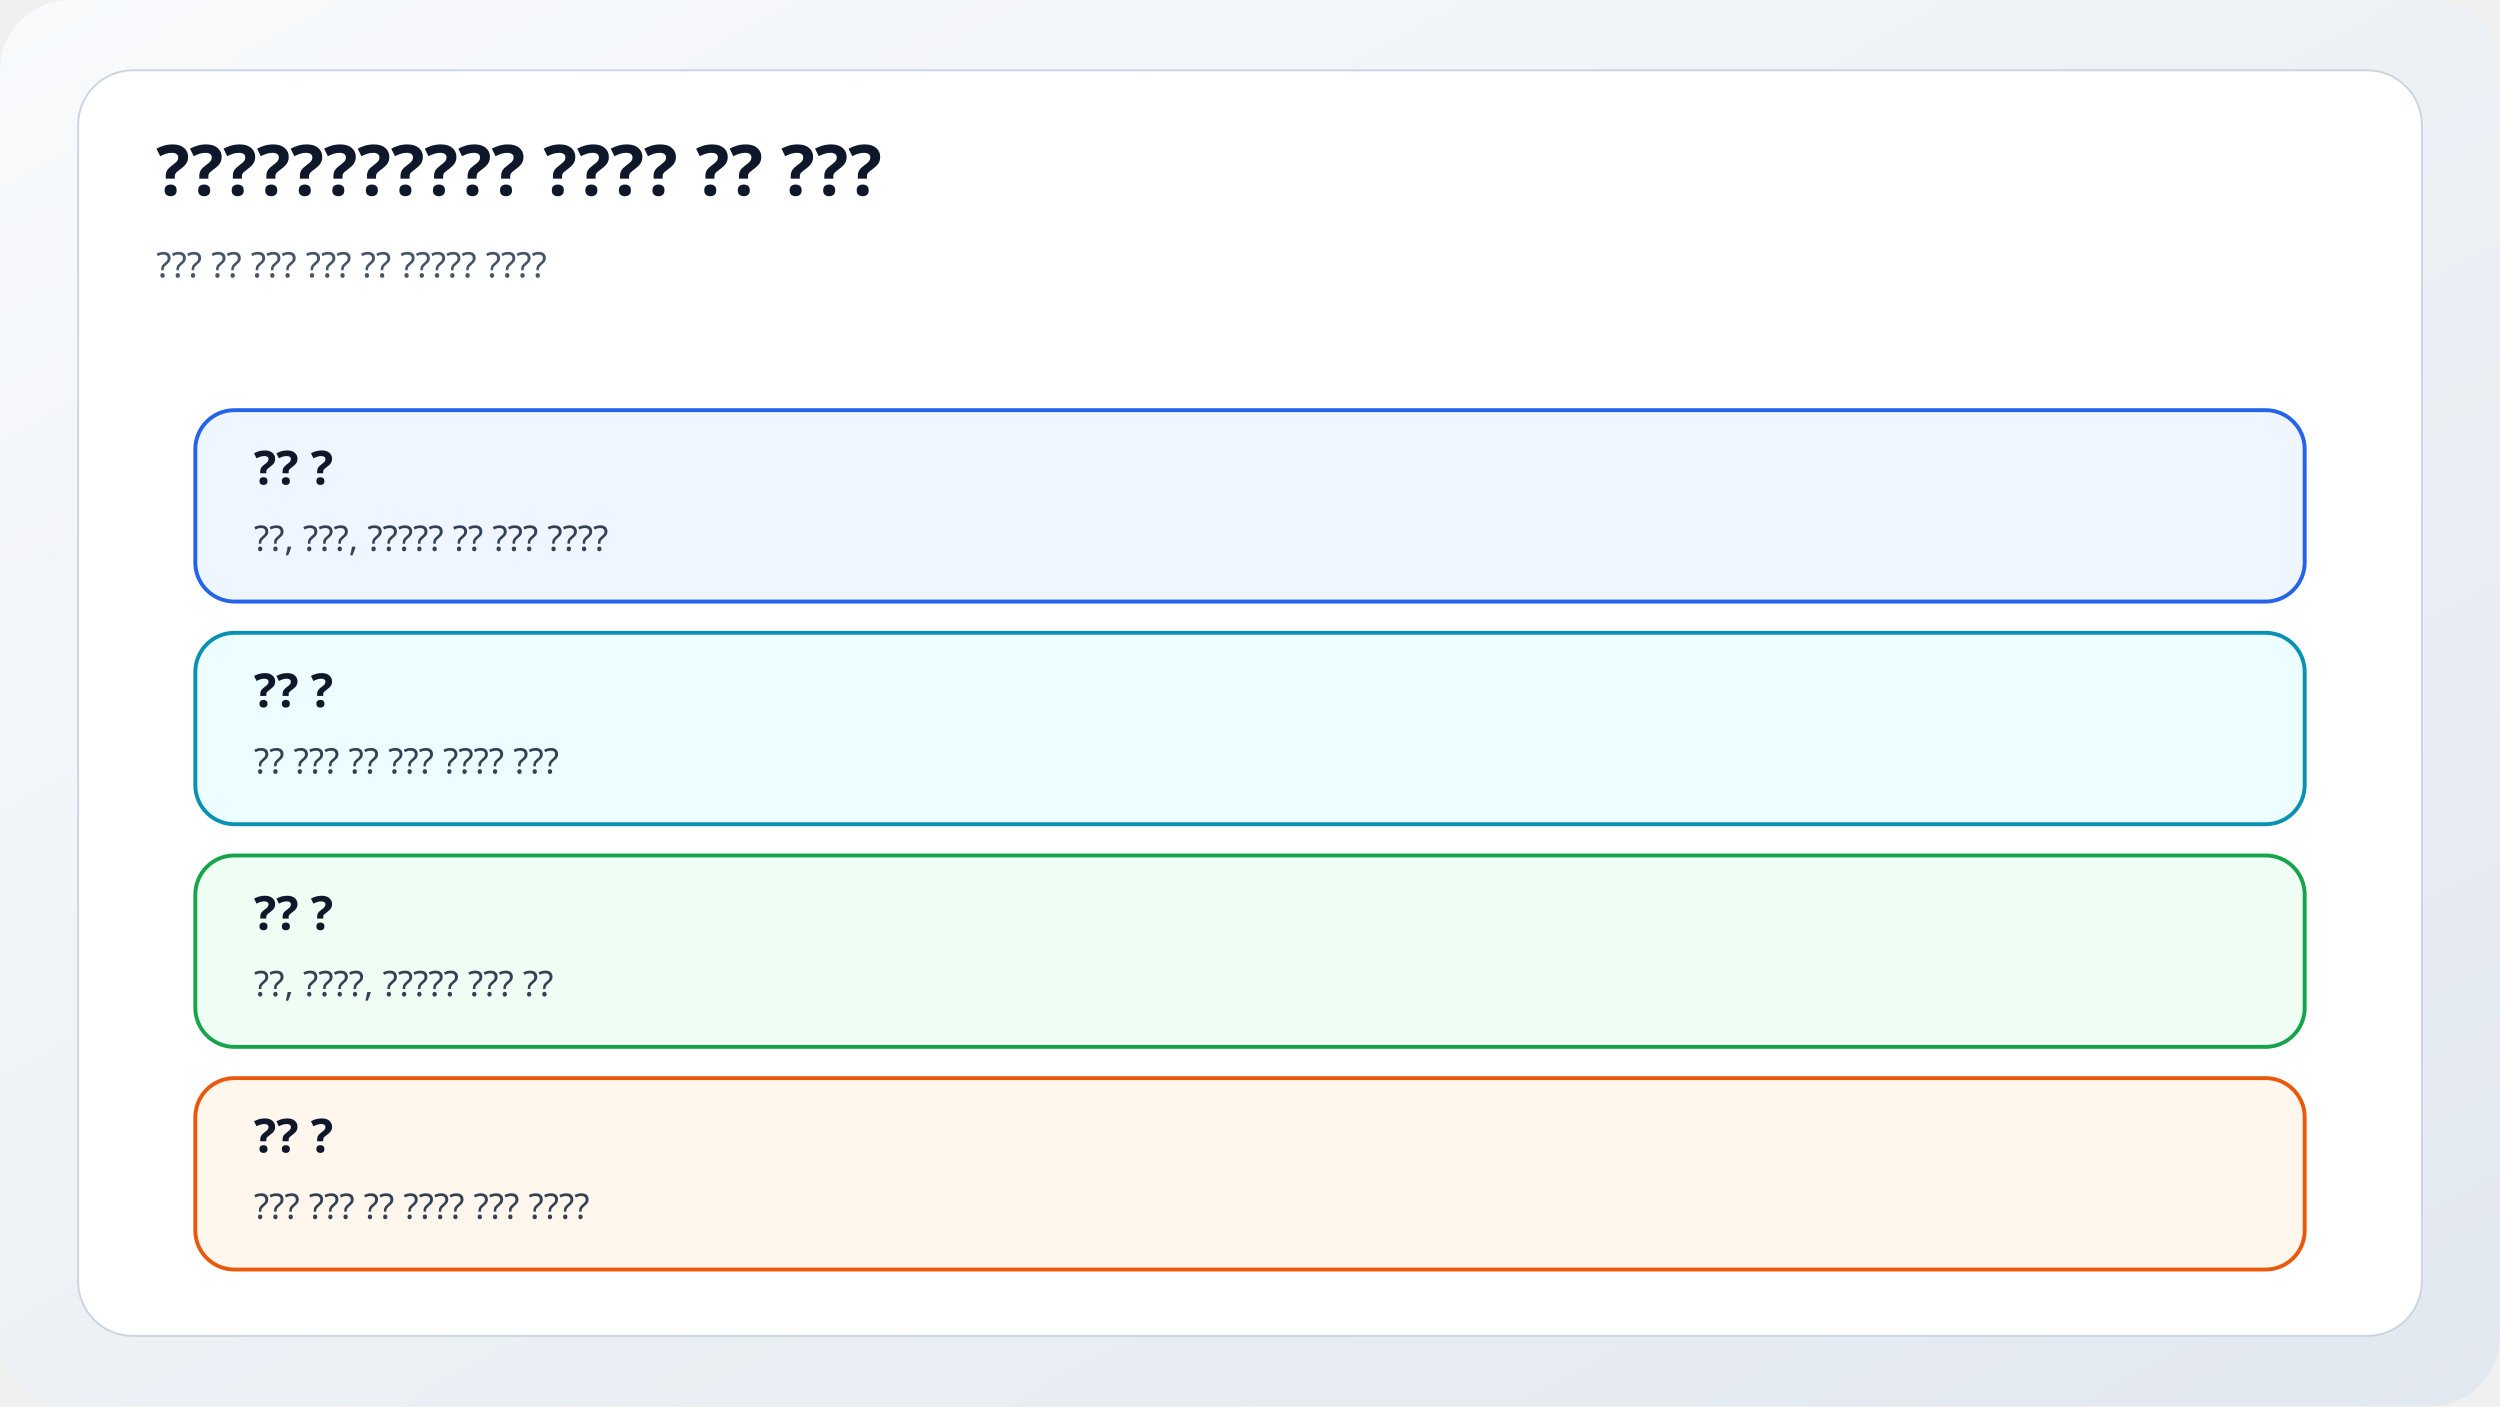
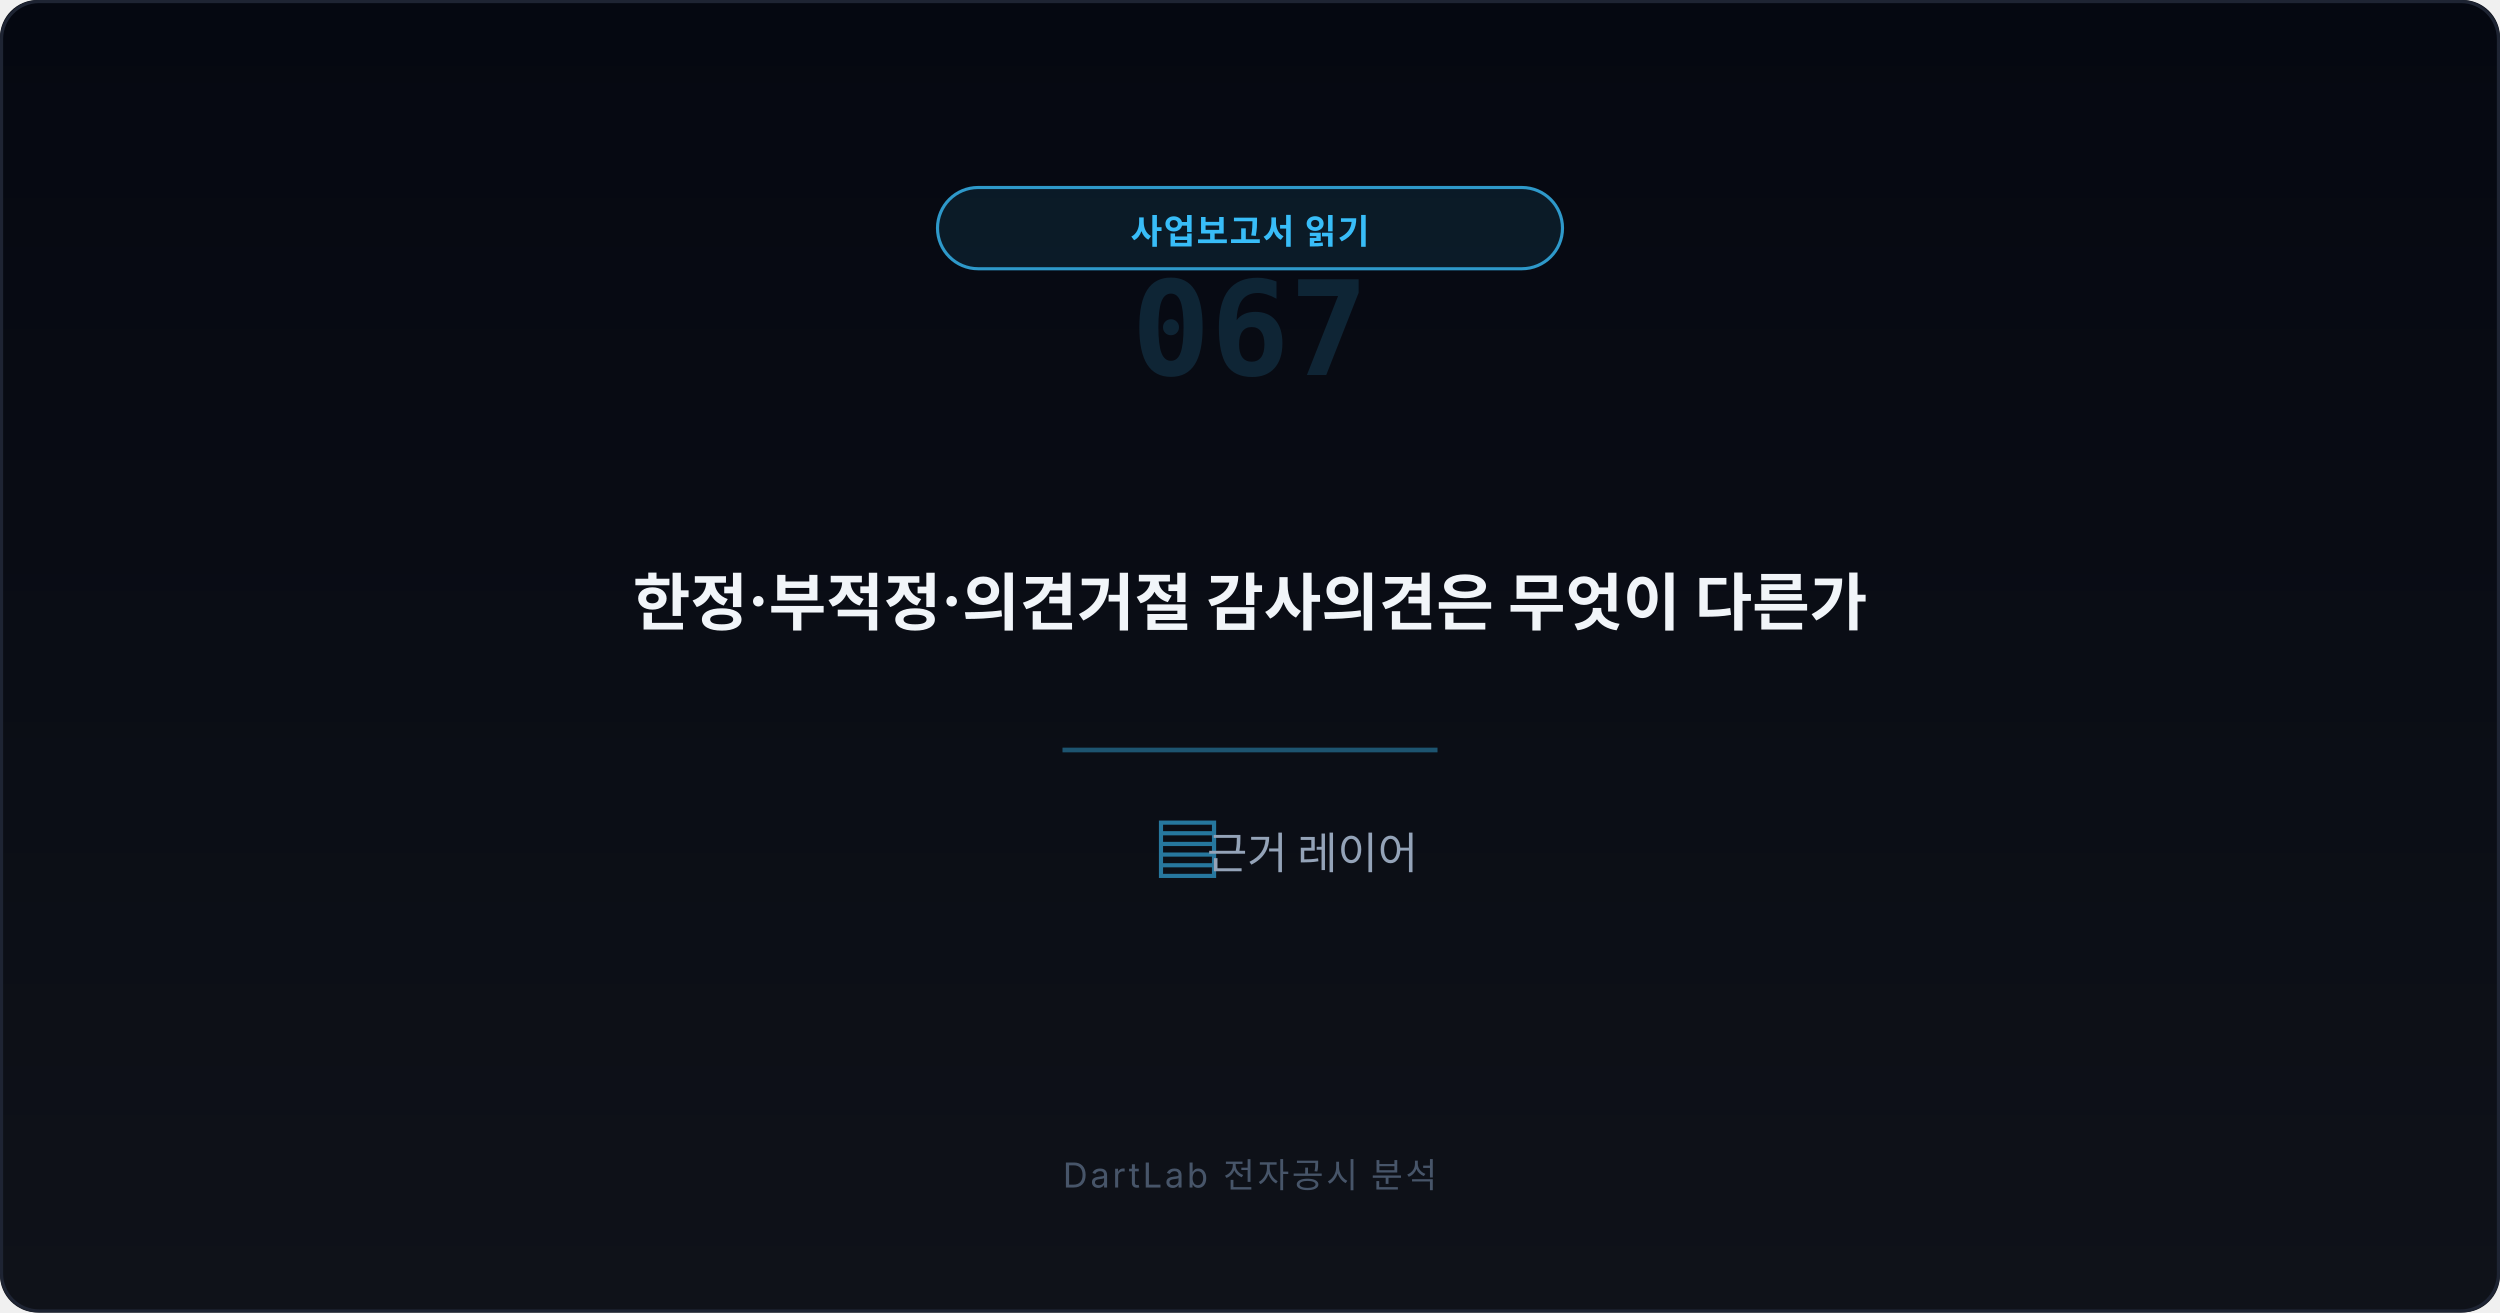
- <svg xmlns="http://www.w3.org/2000/svg" width="1280" height="720" viewBox="0 0 1280 720" role="img" aria-labelledby="title desc">
+ <svg xmlns="http://www.w3.org/2000/svg" viewBox="0 0 800 420" fill="none">
  <defs>
-     <linearGradient id="bg" x1="0" y1="0" x2="1" y2="1">
-       <stop offset="0%" stop-color="#f8fafc" />
-       <stop offset="100%" stop-color="#e2e8f0" />
+     <linearGradient id="bg" x1="0" y1="0" x2="0" y2="1">
+       <stop offset="0%" stop-color="#050811" />
+       <stop offset="100%" stop-color="#0f1219" />
    </linearGradient>
  </defs>
-   <rect width="1280" height="720" fill="url(#bg)" rx="36" />
-   <rect x="40" y="36" width="1200" height="648" rx="28" fill="#ffffff" stroke="#cbd5e1" />
-   <text x="80" y="100" text-anchor="start" font-size="36" font-family="Pretendard, Noto Sans KR, sans-serif" font-weight="700" fill="#0f172a">??????????? ???? ?? ???</text>
-   <text x="80" y="142" text-anchor="start" font-size="18" font-family="Pretendard, Noto Sans KR, sans-serif" font-weight="400" fill="#475569">??? ?? ??? ??? ?? ????? ????</text>
-   <rect x="100" y="210" width="1080" height="98" rx="20" fill="#eff6ff" stroke="#2563eb" stroke-width="2" />
-   <text x="130" y="248" text-anchor="start" font-size="24" font-family="Pretendard, Noto Sans KR, sans-serif" font-weight="700" fill="#0f172a">?? ?</text>
-   <text x="130" y="282" text-anchor="start" font-size="18" font-family="Pretendard, Noto Sans KR, sans-serif" font-weight="400" fill="#334155">??, ???, ????? ?? ??? ????</text>
-   <rect x="100" y="324" width="1080" height="98" rx="20" fill="#ecfeff" stroke="#0891b2" stroke-width="2" />
-   <text x="130" y="362" text-anchor="start" font-size="24" font-family="Pretendard, Noto Sans KR, sans-serif" font-weight="700" fill="#0f172a">?? ?</text>
-   <text x="130" y="396" text-anchor="start" font-size="18" font-family="Pretendard, Noto Sans KR, sans-serif" font-weight="400" fill="#334155">?? ??? ?? ??? ???? ???</text>
-   <rect x="100" y="438" width="1080" height="98" rx="20" fill="#f0fdf4" stroke="#16a34a" stroke-width="2" />
-   <text x="130" y="476" text-anchor="start" font-size="24" font-family="Pretendard, Noto Sans KR, sans-serif" font-weight="700" fill="#0f172a">?? ?</text>
-   <text x="130" y="510" text-anchor="start" font-size="18" font-family="Pretendard, Noto Sans KR, sans-serif" font-weight="400" fill="#334155">??, ????, ????? ??? ??</text>
-   <rect x="100" y="552" width="1080" height="98" rx="20" fill="#fff7ed" stroke="#ea580c" stroke-width="2" />
-   <text x="130" y="590" text-anchor="start" font-size="24" font-family="Pretendard, Noto Sans KR, sans-serif" font-weight="700" fill="#0f172a">?? ?</text>
-   <text x="130" y="624" text-anchor="start" font-size="18" font-family="Pretendard, Noto Sans KR, sans-serif" font-weight="400" fill="#334155">??? ??? ?? ???? ??? ????</text>
+   <rect width="800" height="420" rx="12" fill="url(#bg)" />
+   <rect x="0.5" y="0.5" width="799" height="419" rx="12" stroke="#1e2433" stroke-width="1" fill="none" />
+   <rect x="300" y="60" width="200" height="26" rx="13" fill="rgba(56,189,248,0.12)" stroke="#38bdf8" stroke-width="1" opacity="0.8" />
+   <text x="400" y="78" text-anchor="middle" font-family="Inter, system-ui, sans-serif" font-size="11" font-weight="600" fill="#38bdf8" letter-spacing="0.04em">사업보고서 읽기</text>
+   <text x="400" y="120" text-anchor="middle" font-family="JetBrains Mono, monospace" font-size="42" font-weight="800" fill="#38bdf8" opacity="0.15">067</text>
+   <text x="400" y="200" text-anchor="middle" font-family="Pretendard, Inter, sans-serif" font-size="20" font-weight="700" fill="#f1f5f9">한정·부적정·의견거절 감사의견은 무엇이 다른가</text>
+   <line x1="340" y1="240" x2="460" y2="240" stroke="#38bdf8" stroke-width="1.5" opacity="0.4" />
+   <text x="380" y="278" text-anchor="middle" font-family="Inter, system-ui, sans-serif" font-size="24" fill="#38bdf8" opacity="0.6">▤</text>
+   <text x="420" y="278" text-anchor="middle" font-family="Pretendard, Inter, sans-serif" font-size="14" fill="#94a3b8">근거 레이어</text>
+   <text x="400" y="380" text-anchor="middle" font-family="Inter, system-ui, sans-serif" font-size="11" fill="#475569" letter-spacing="0.08em">DartLab 전자공시 분석</text>
</svg>
